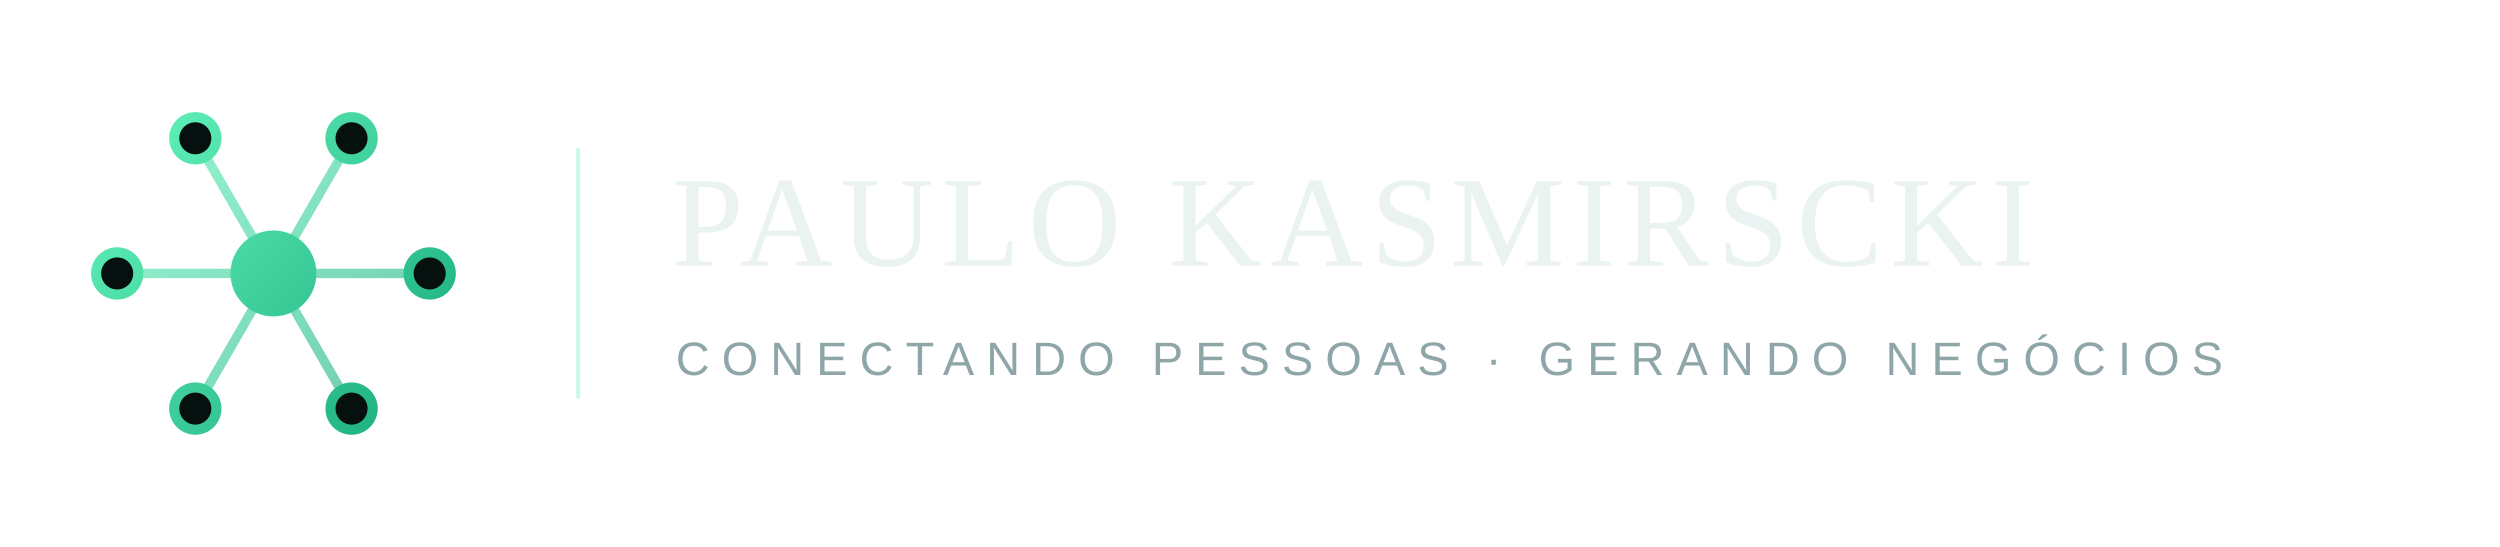
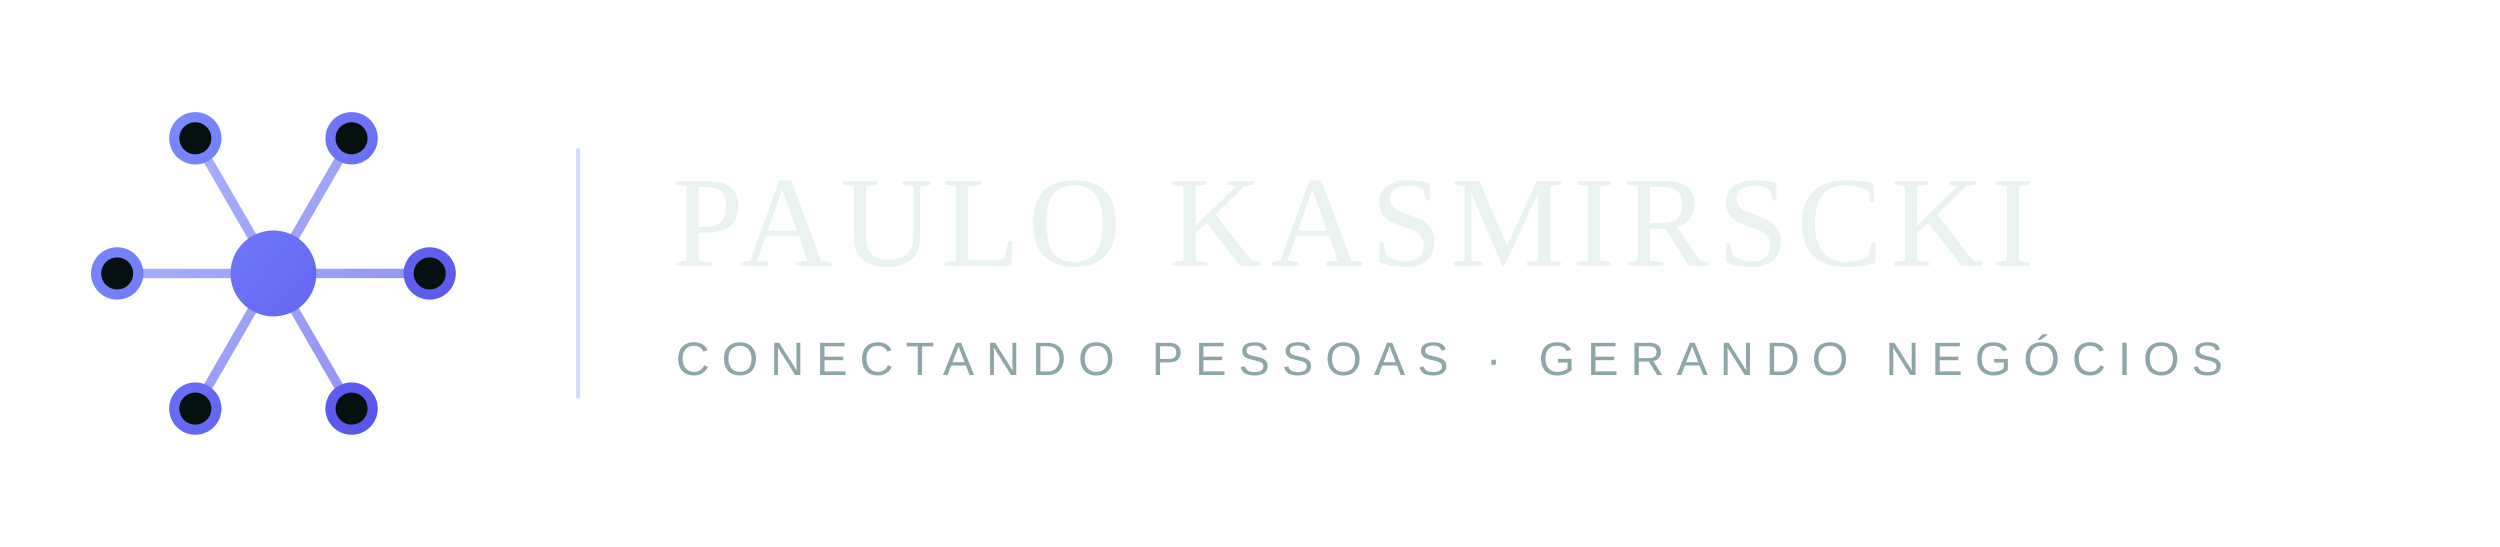
<svg xmlns="http://www.w3.org/2000/svg" width="640" height="140" viewBox="0 0 640 140" fill="none" role="img" aria-label="Paulo Kasmirscki — Conectando pessoas e gerando negócios">
  <defs>
    <linearGradient id="petrolh" x1="20" y1="30" x2="110" y2="110" gradientUnits="userSpaceOnUse">
-       <stop offset="0" stop-color="#5ff0b8" />
-       <stop offset="1" stop-color="#12a376" />
+       <stop offset="0" stop-color="#7c8cff" />
+       <stop offset="1" stop-color="#4f46e5" />
    </linearGradient>
  </defs>
  <g transform="translate(10,10)">
    <g stroke="url(#petrolh)" stroke-width="2.4" opacity="0.65">
      <line x1="60" y1="60" x2="100" y2="60" />
      <line x1="60" y1="60" x2="80" y2="94.6" />
      <line x1="60" y1="60" x2="40" y2="94.6" />
      <line x1="60" y1="60" x2="20" y2="60" />
      <line x1="60" y1="60" x2="40" y2="25.4" />
      <line x1="60" y1="60" x2="80" y2="25.4" />
    </g>
    <g fill="#06100f" stroke="url(#petrolh)" stroke-width="2.6">
      <circle cx="100" cy="60" r="5.4" />
      <circle cx="80" cy="94.6" r="5.4" />
      <circle cx="40" cy="94.6" r="5.4" />
      <circle cx="20" cy="60" r="5.4" />
      <circle cx="40" cy="25.4" r="5.4" />
      <circle cx="80" cy="25.4" r="5.4" />
    </g>
    <circle cx="60" cy="60" r="11" fill="url(#petrolh)" />
  </g>
-   <line x1="148" y1="38" x2="148" y2="102" stroke="#5ff0b8" stroke-width="1" opacity="0.35" />
+   <line x1="148" y1="38" x2="148" y2="102" stroke="#7c8cff" stroke-width="1" opacity="0.35" />
  <text x="172" y="68" font-family="Georgia, 'Times New Roman', serif" font-size="33" letter-spacing="2" fill="#eaf2f2">PAULO KASMIRSCKI</text>
  <text x="173" y="96" font-family="Arial, Helvetica, sans-serif" font-size="12" letter-spacing="3.1" fill="#8fa6a8">CONECTANDO PESSOAS · GERANDO NEGÓCIOS</text>
</svg>
